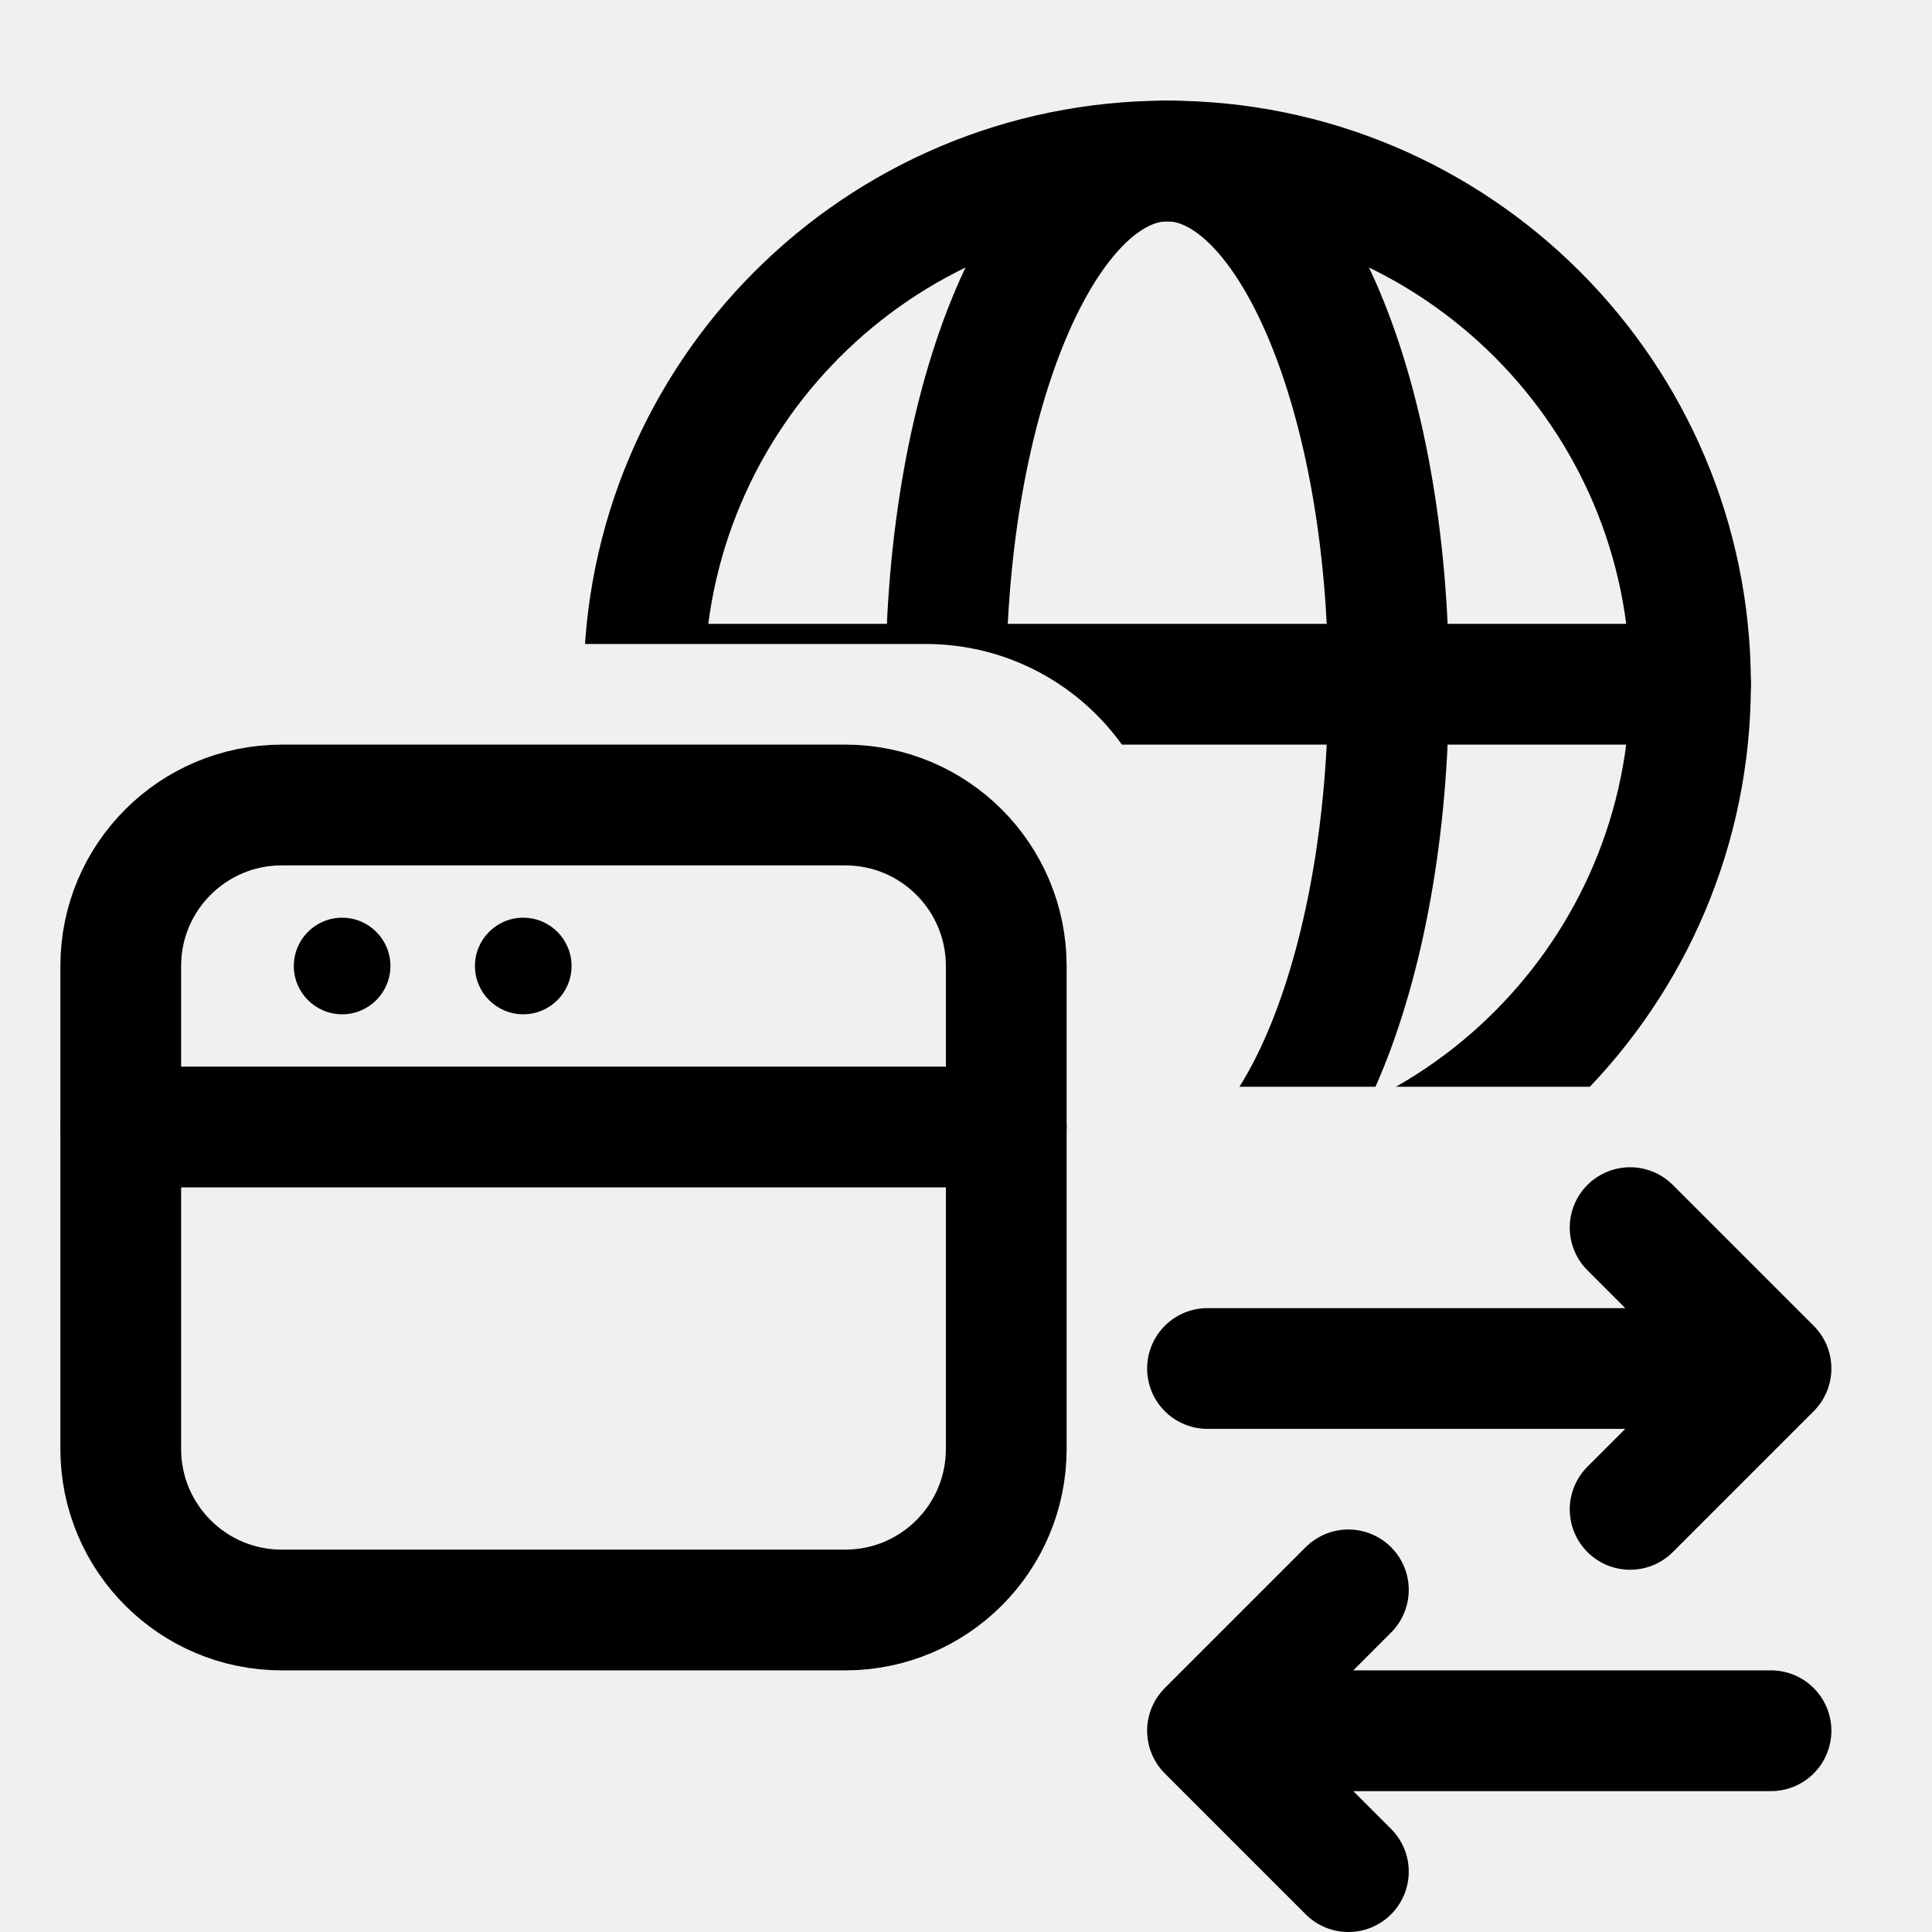
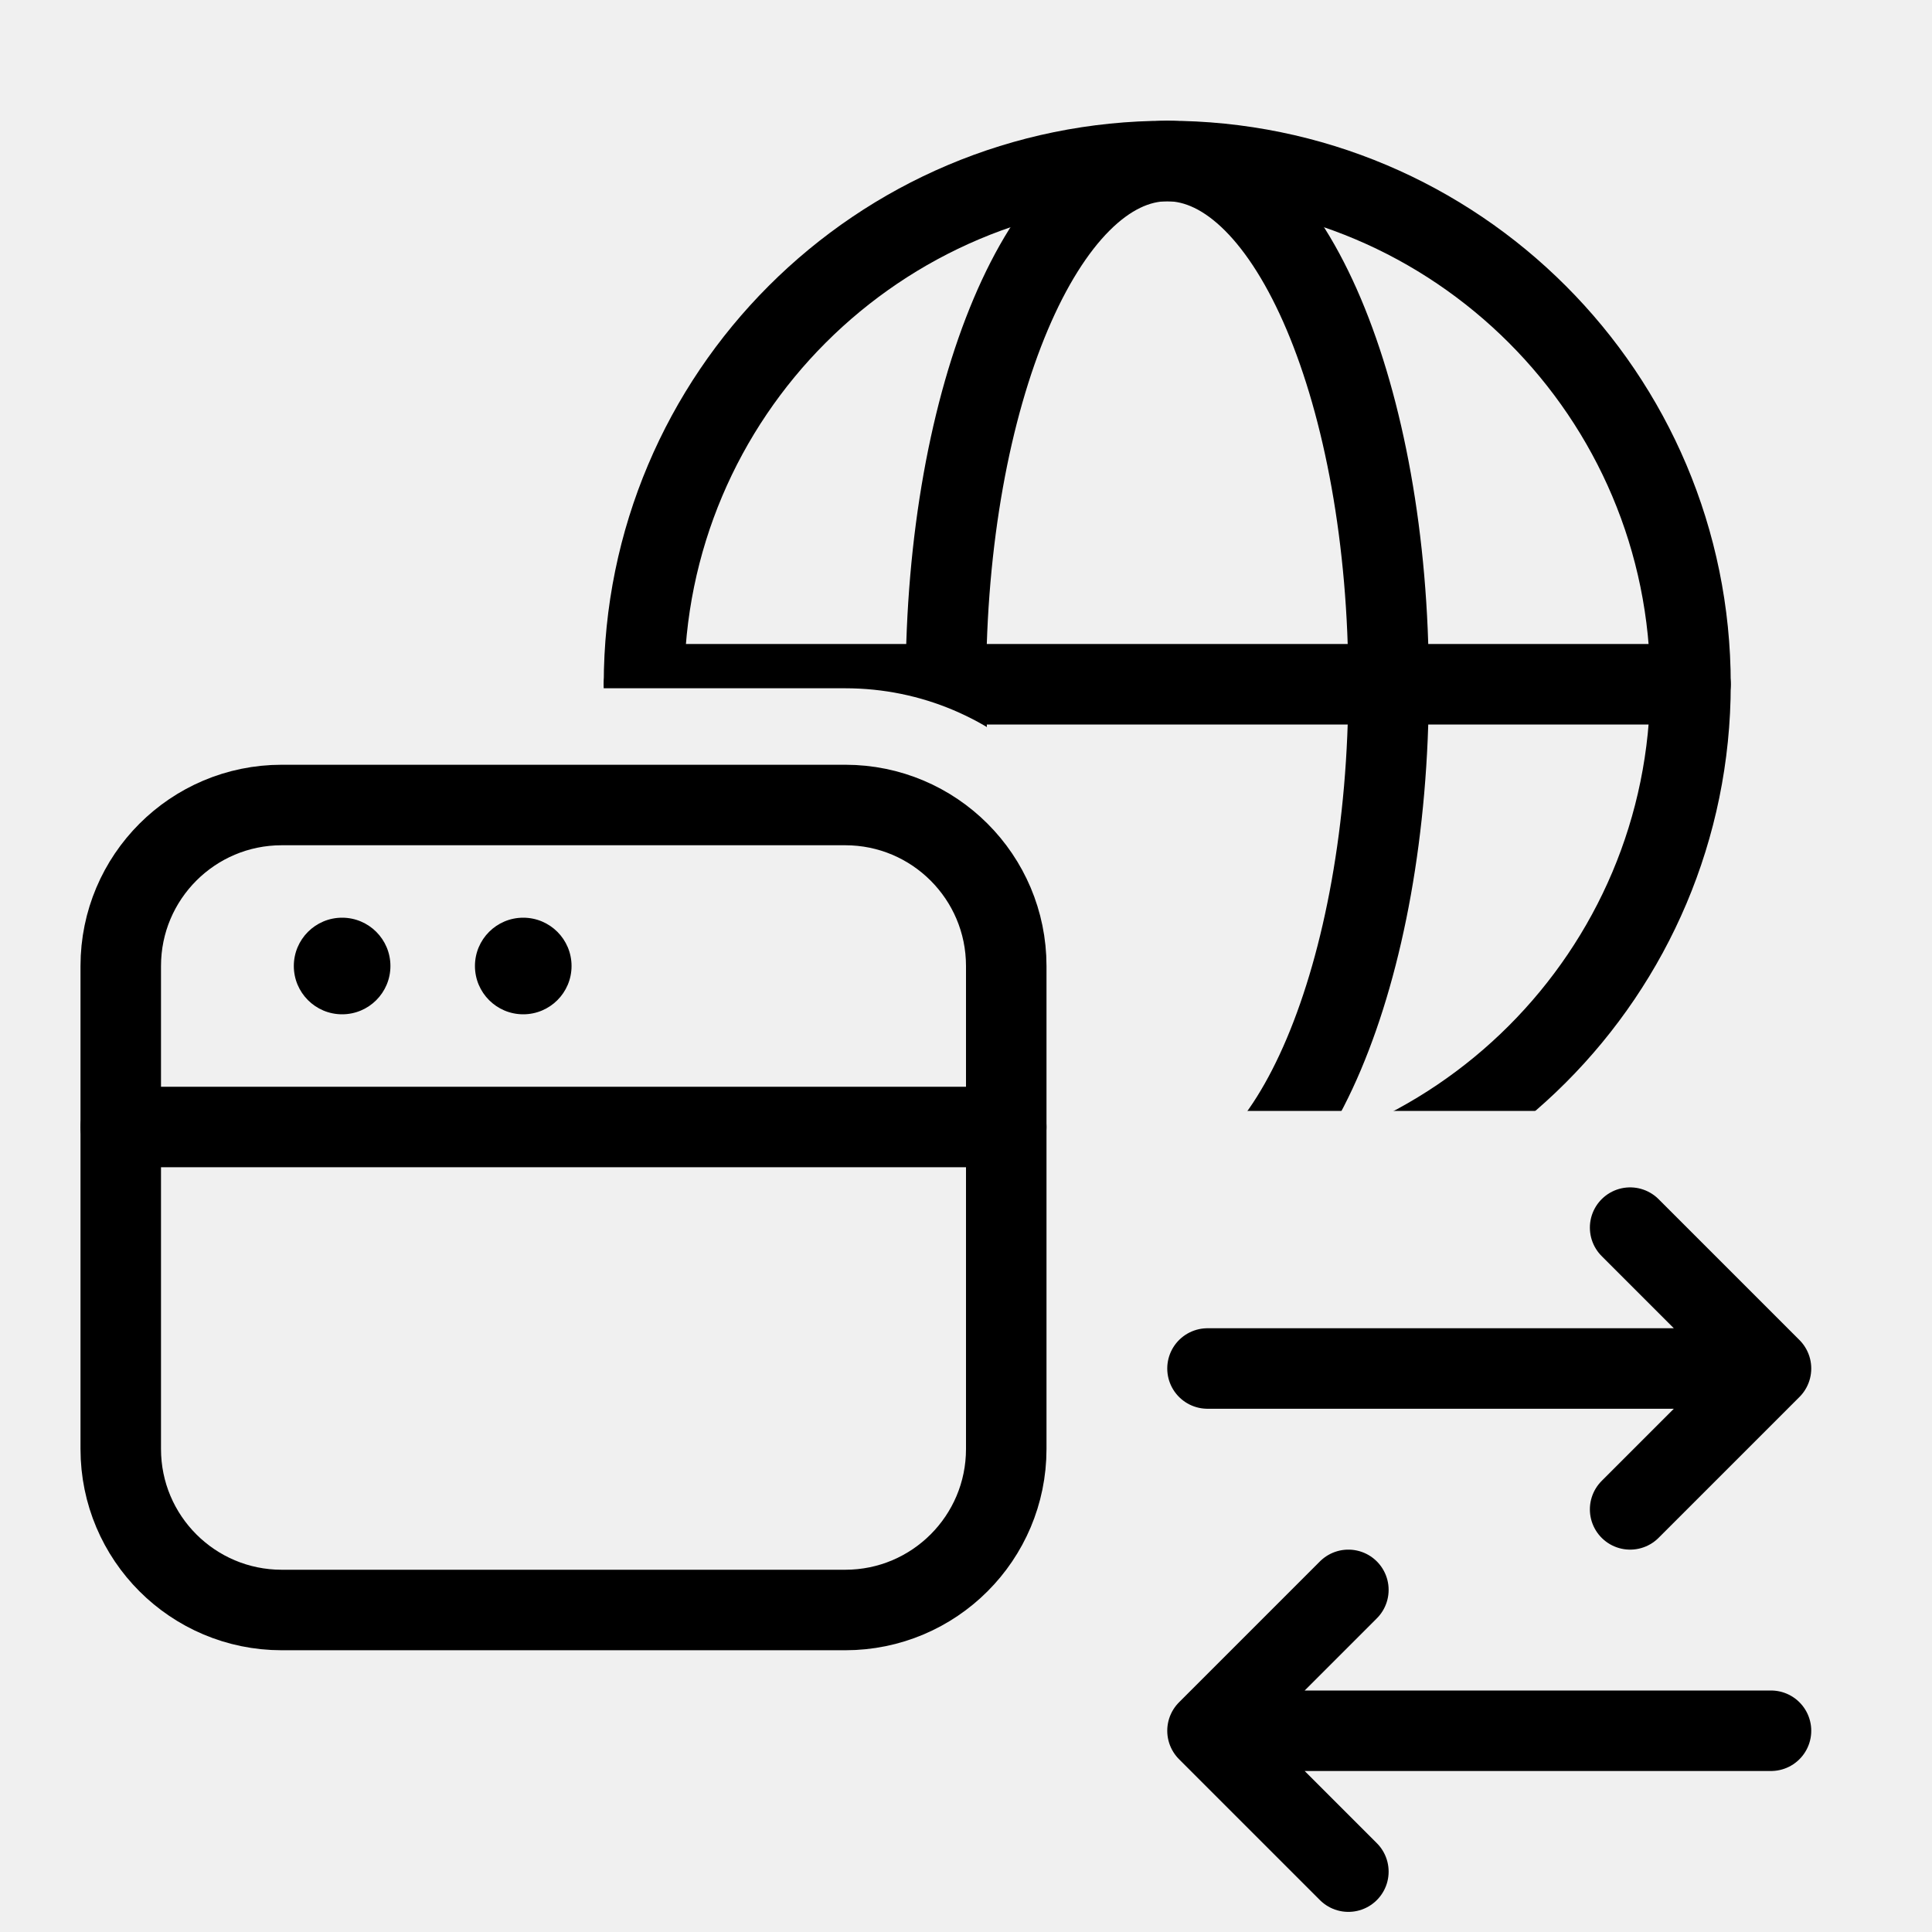
- <svg xmlns="http://www.w3.org/2000/svg" viewBox="0 0 24 24" fill="none" stroke="currentColor" stroke-width="1.5" stroke-linecap="round" stroke-linejoin="round">
+ <svg xmlns="http://www.w3.org/2000/svg" viewBox="0 0 24 24" fill="none" stroke="currentColor" stroke-width="1" stroke-linecap="round" stroke-linejoin="round">
  <defs>
    <mask id="behind">
      <rect width="24" height="24" fill="#fff" stroke="none" />
-       <rect x="-0.5" y="8" width="15" height="14.5" rx="3" fill="#000" stroke="none" />
-       <rect x="13" y="13.5" width="11" height="11" fill="#000" stroke="none" />
+       <rect x="0.05" y="8.55" width="13.9" height="12.9" rx="3.45" fill="#000" stroke="none" />
+       <rect x="13.55" y="13.8" width="11" height="11" fill="#000" stroke="none" />
    </mask>
  </defs>
  <g mask="url(#behind)">
    <circle cx="14.5" cy="8.5" r="6.5" />
    <ellipse cx="14.5" cy="8.5" rx="2.75" ry="6.5" />
    <path d="M8 8.5h13" />
  </g>
  <rect x="1.5" y="10" width="11" height="10" rx="2" />
  <path d="M1.5 14h11" />
  <circle cx="4.25" cy="12" r="0.6" fill="currentColor" stroke="none" />
  <circle cx="6.5" cy="12" r="0.6" fill="currentColor" stroke="none" />
  <path d="M15 17h7m-1.75-1.75L22 17l-1.75 1.75" />
  <path d="M22 21.5h-7m1.75-1.75L15 21.5l1.75 1.75" />
</svg>
